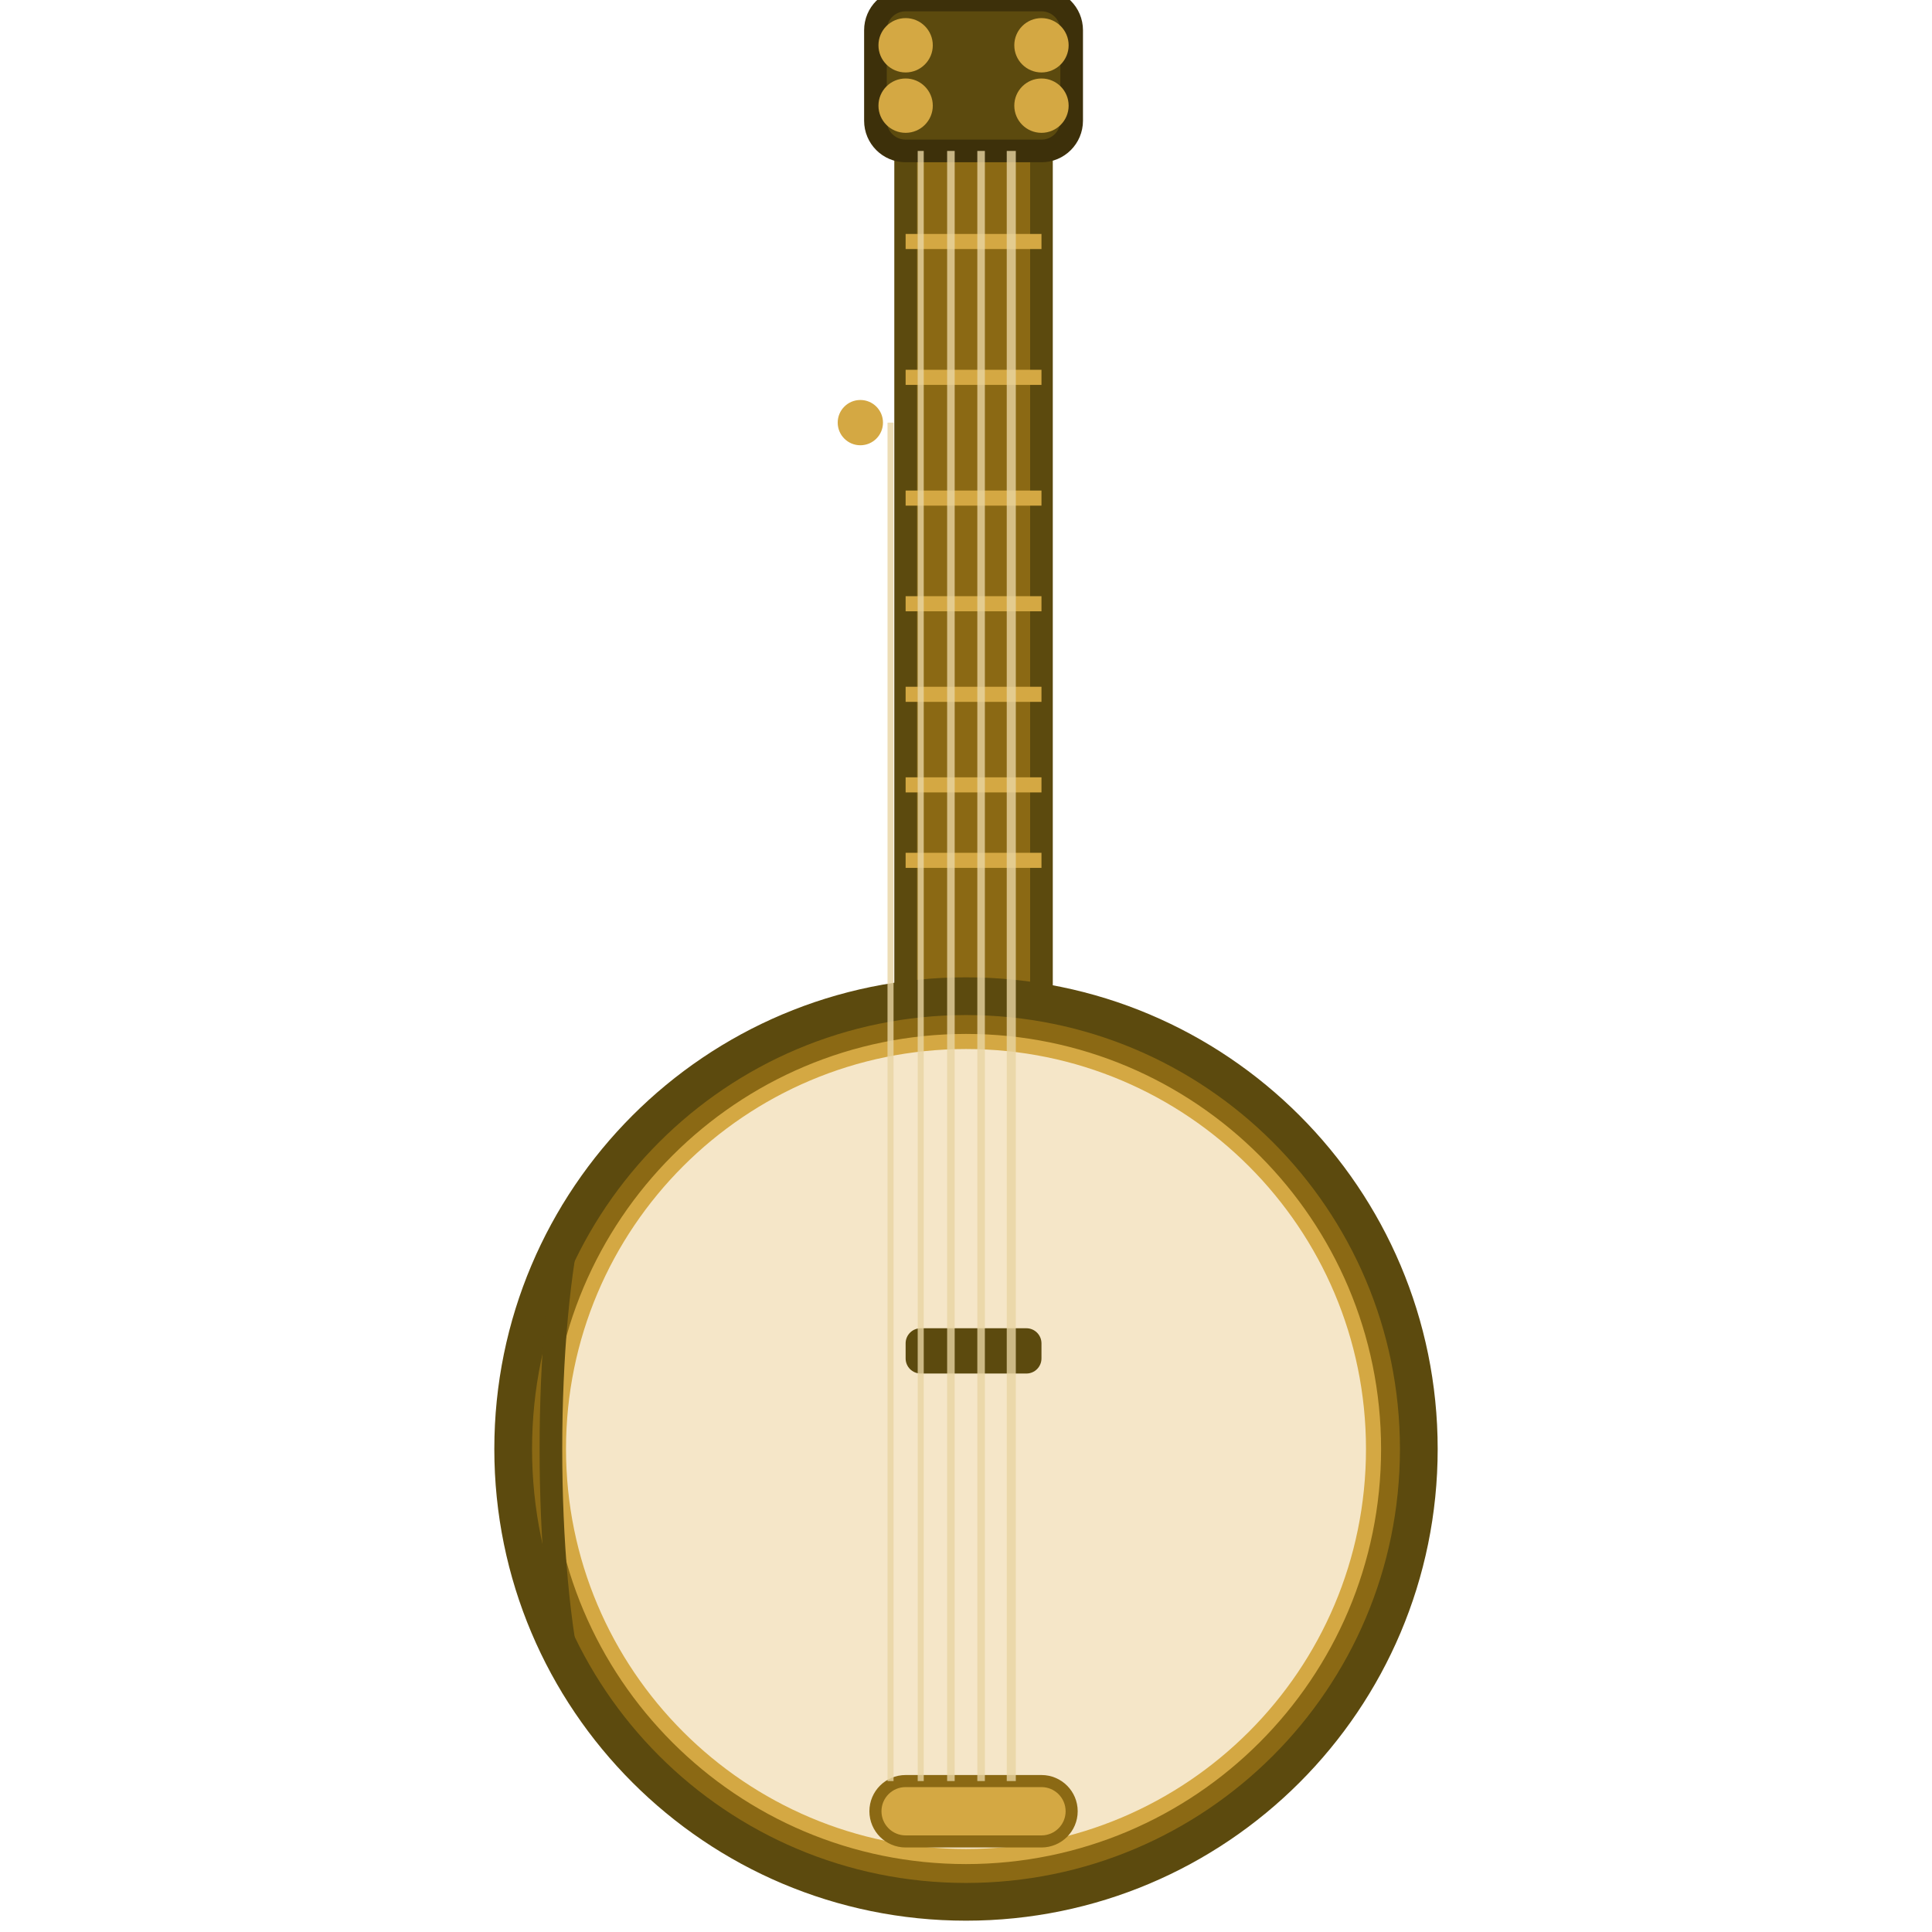
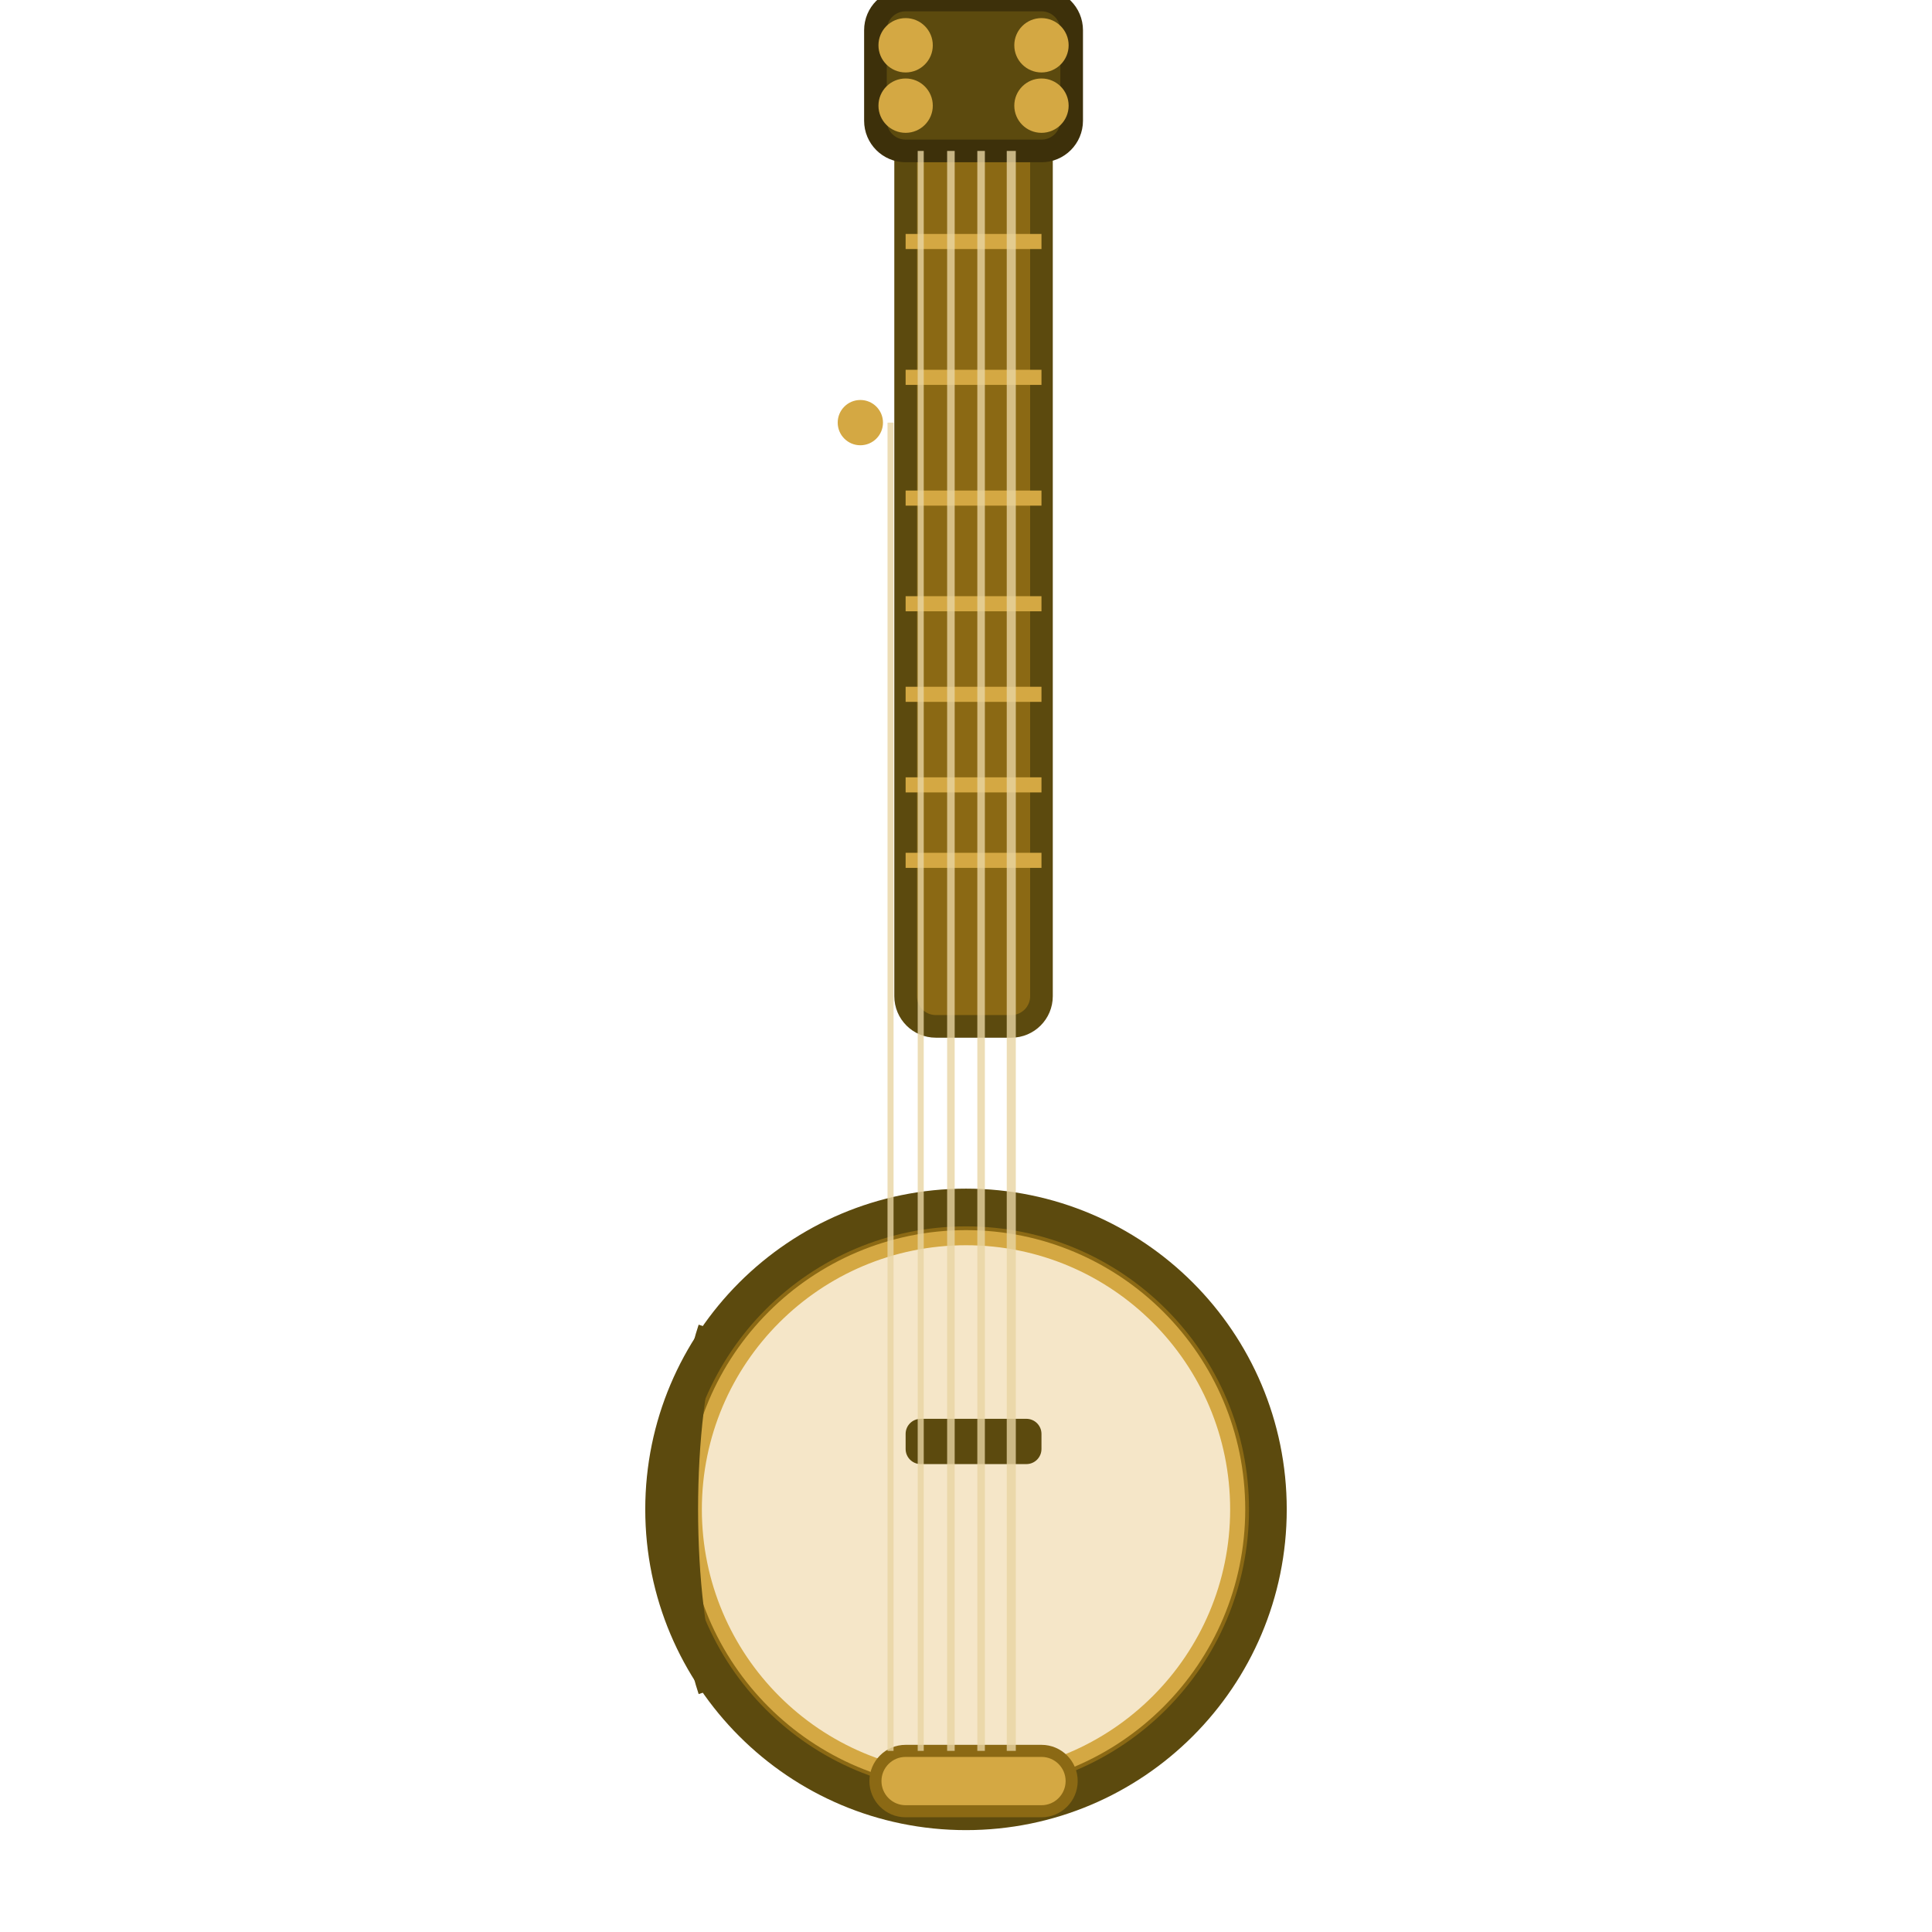
<svg xmlns="http://www.w3.org/2000/svg" viewBox="0 0 128 128" width="128" height="128">
  <rect x="60" y="6" width="9" height="62" rx="2" fill="#8B6914" stroke="#5C4A0E" stroke-width="1.5" />
  <line x1="60" y1="16" x2="69" y2="16" stroke="#D4A843" stroke-width="1" />
  <line x1="60" y1="25" x2="69" y2="25" stroke="#D4A843" stroke-width="1" />
  <line x1="60" y1="33" x2="69" y2="33" stroke="#D4A843" stroke-width="1" />
  <line x1="60" y1="40" x2="69" y2="40" stroke="#D4A843" stroke-width="1" />
  <line x1="60" y1="46" x2="69" y2="46" stroke="#D4A843" stroke-width="1" />
  <line x1="60" y1="52" x2="69" y2="52" stroke="#D4A843" stroke-width="1" />
  <line x1="60" y1="57" x2="69" y2="57" stroke="#D4A843" stroke-width="1" />
  <rect x="58" y="0" width="13" height="10" rx="2" fill="#5C4A0E" stroke="#3D300A" stroke-width="1.5" />
  <circle cx="60" cy="3" r="1.8" fill="#D4A843" />
  <circle cx="60" cy="7" r="1.8" fill="#D4A843" />
  <circle cx="69" cy="3" r="1.8" fill="#D4A843" />
  <circle cx="69" cy="7" r="1.8" fill="#D4A843" />
  <circle cx="57" cy="28" r="1.5" fill="#D4A843" />
-   <circle cx="64" cy="96" r="30" fill="#8B6914" stroke="#5C4A0E" stroke-width="2.5" />
-   <circle cx="64" cy="96" r="27" fill="#F5E6C8" stroke="#D4A843" stroke-width="1" />
-   <rect x="60" y="88" width="9" height="3" rx="1" fill="#5C4A0E" />
-   <rect x="58" y="118" width="13" height="4" rx="2" fill="#D4A843" stroke="#8B6914" stroke-width="0.8" />
-   <line x1="61" y1="10" x2="61" y2="118" stroke="#E8D5A3" stroke-width="0.4" opacity="0.8" />
-   <line x1="63" y1="10" x2="63" y2="118" stroke="#E8D5A3" stroke-width="0.5" opacity="0.8" />
-   <line x1="65" y1="10" x2="65" y2="118" stroke="#E8D5A3" stroke-width="0.5" opacity="0.8" />
-   <line x1="67" y1="10" x2="67" y2="118" stroke="#E8D5A3" stroke-width="0.6" opacity="0.8" />
-   <line x1="59" y1="28" x2="59" y2="118" stroke="#E8D5A3" stroke-width="0.4" opacity="0.8" />
-   <path d="M 38 80 C 36 88, 36 104, 38 112" fill="none" stroke="#5C4A0E" stroke-width="1.5" />
+   <circle cx="64" cy="100" r="20" fill="#8B6914" stroke="#5C4A0E" stroke-width="2.5" />
+   <circle cx="64" cy="100" r="18" fill="#F5E6C8" stroke="#D4A843" stroke-width="1" />
+   <rect x="60" y="94" width="9" height="3" rx="1" fill="#5C4A0E" />
+   <rect x="58" y="116" width="13" height="4" rx="2" fill="#D4A843" stroke="#8B6914" stroke-width="0.8" />
+   <line x1="61" y1="10" x2="61" y2="116" stroke="#E8D5A3" stroke-width="0.4" opacity="0.8" />
+   <line x1="63" y1="10" x2="63" y2="116" stroke="#E8D5A3" stroke-width="0.5" opacity="0.8" />
+   <line x1="65" y1="10" x2="65" y2="116" stroke="#E8D5A3" stroke-width="0.5" opacity="0.8" />
+   <line x1="67" y1="10" x2="67" y2="116" stroke="#E8D5A3" stroke-width="0.6" opacity="0.8" />
+   <line x1="59" y1="28" x2="59" y2="116" stroke="#E8D5A3" stroke-width="0.4" opacity="0.8" />
+   <path d="M 47 88 C 45 94, 45 106, 47 112" fill="none" stroke="#5C4A0E" stroke-width="1.5" />
</svg>
